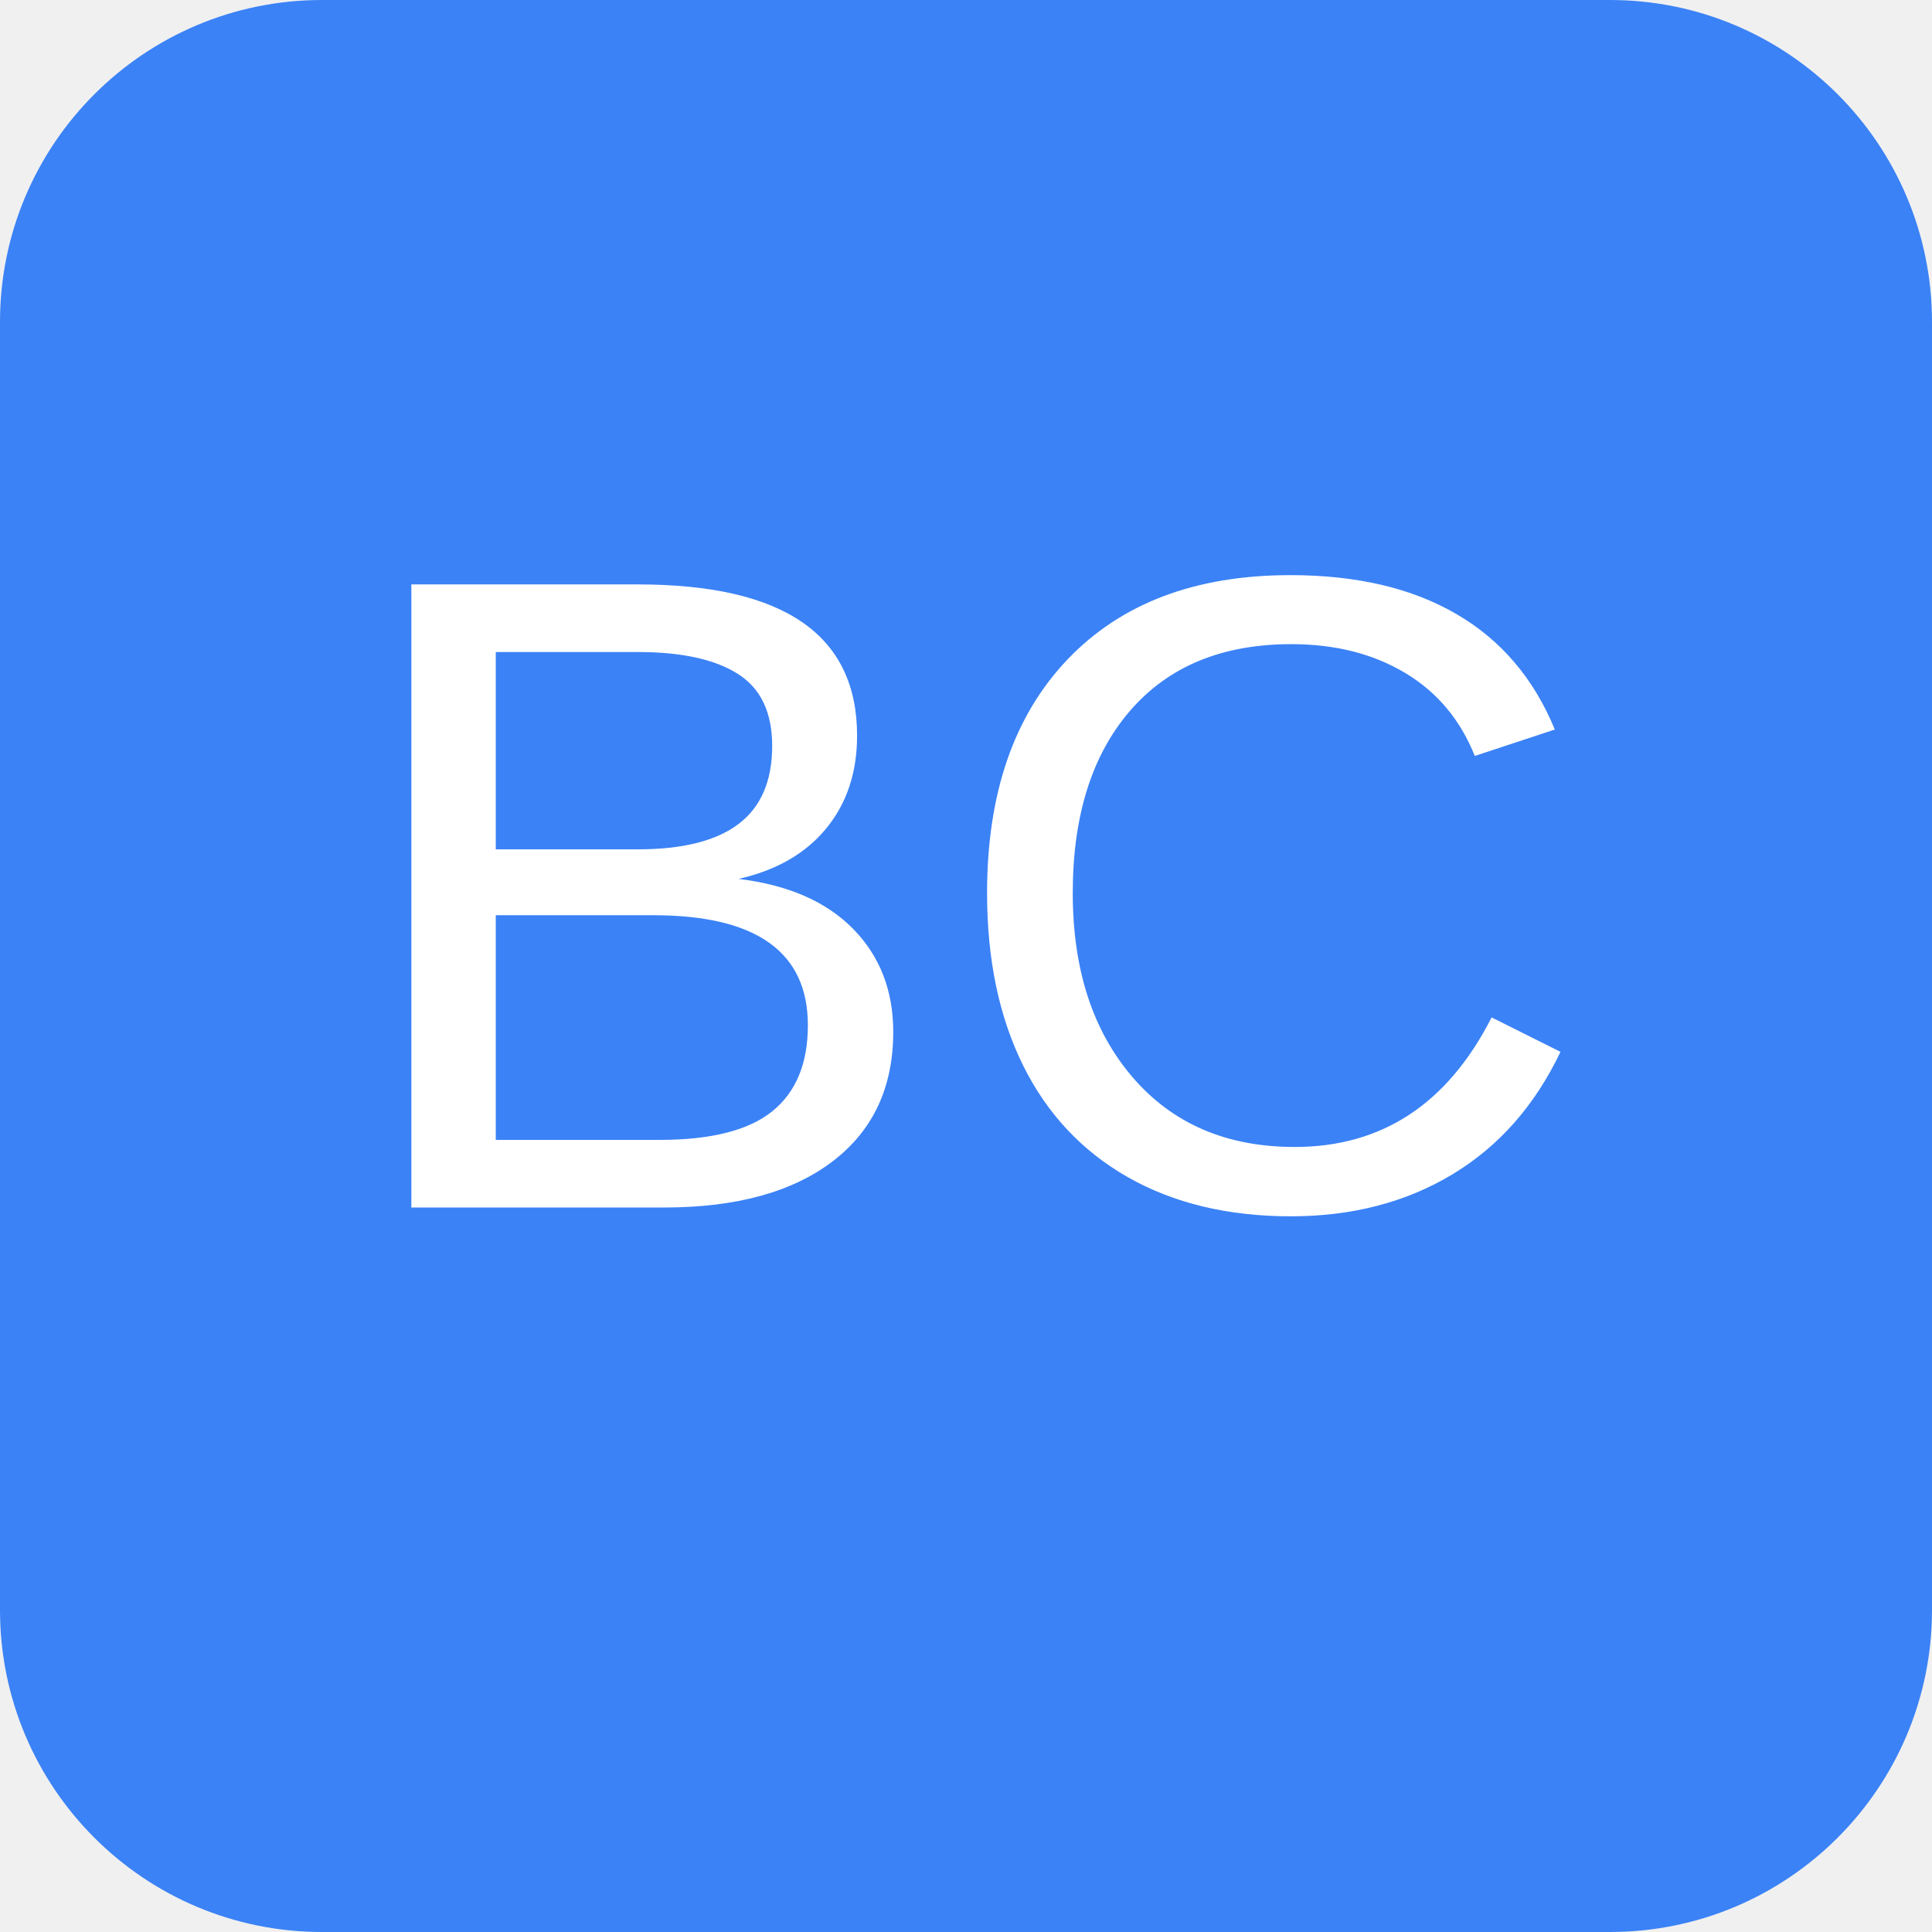
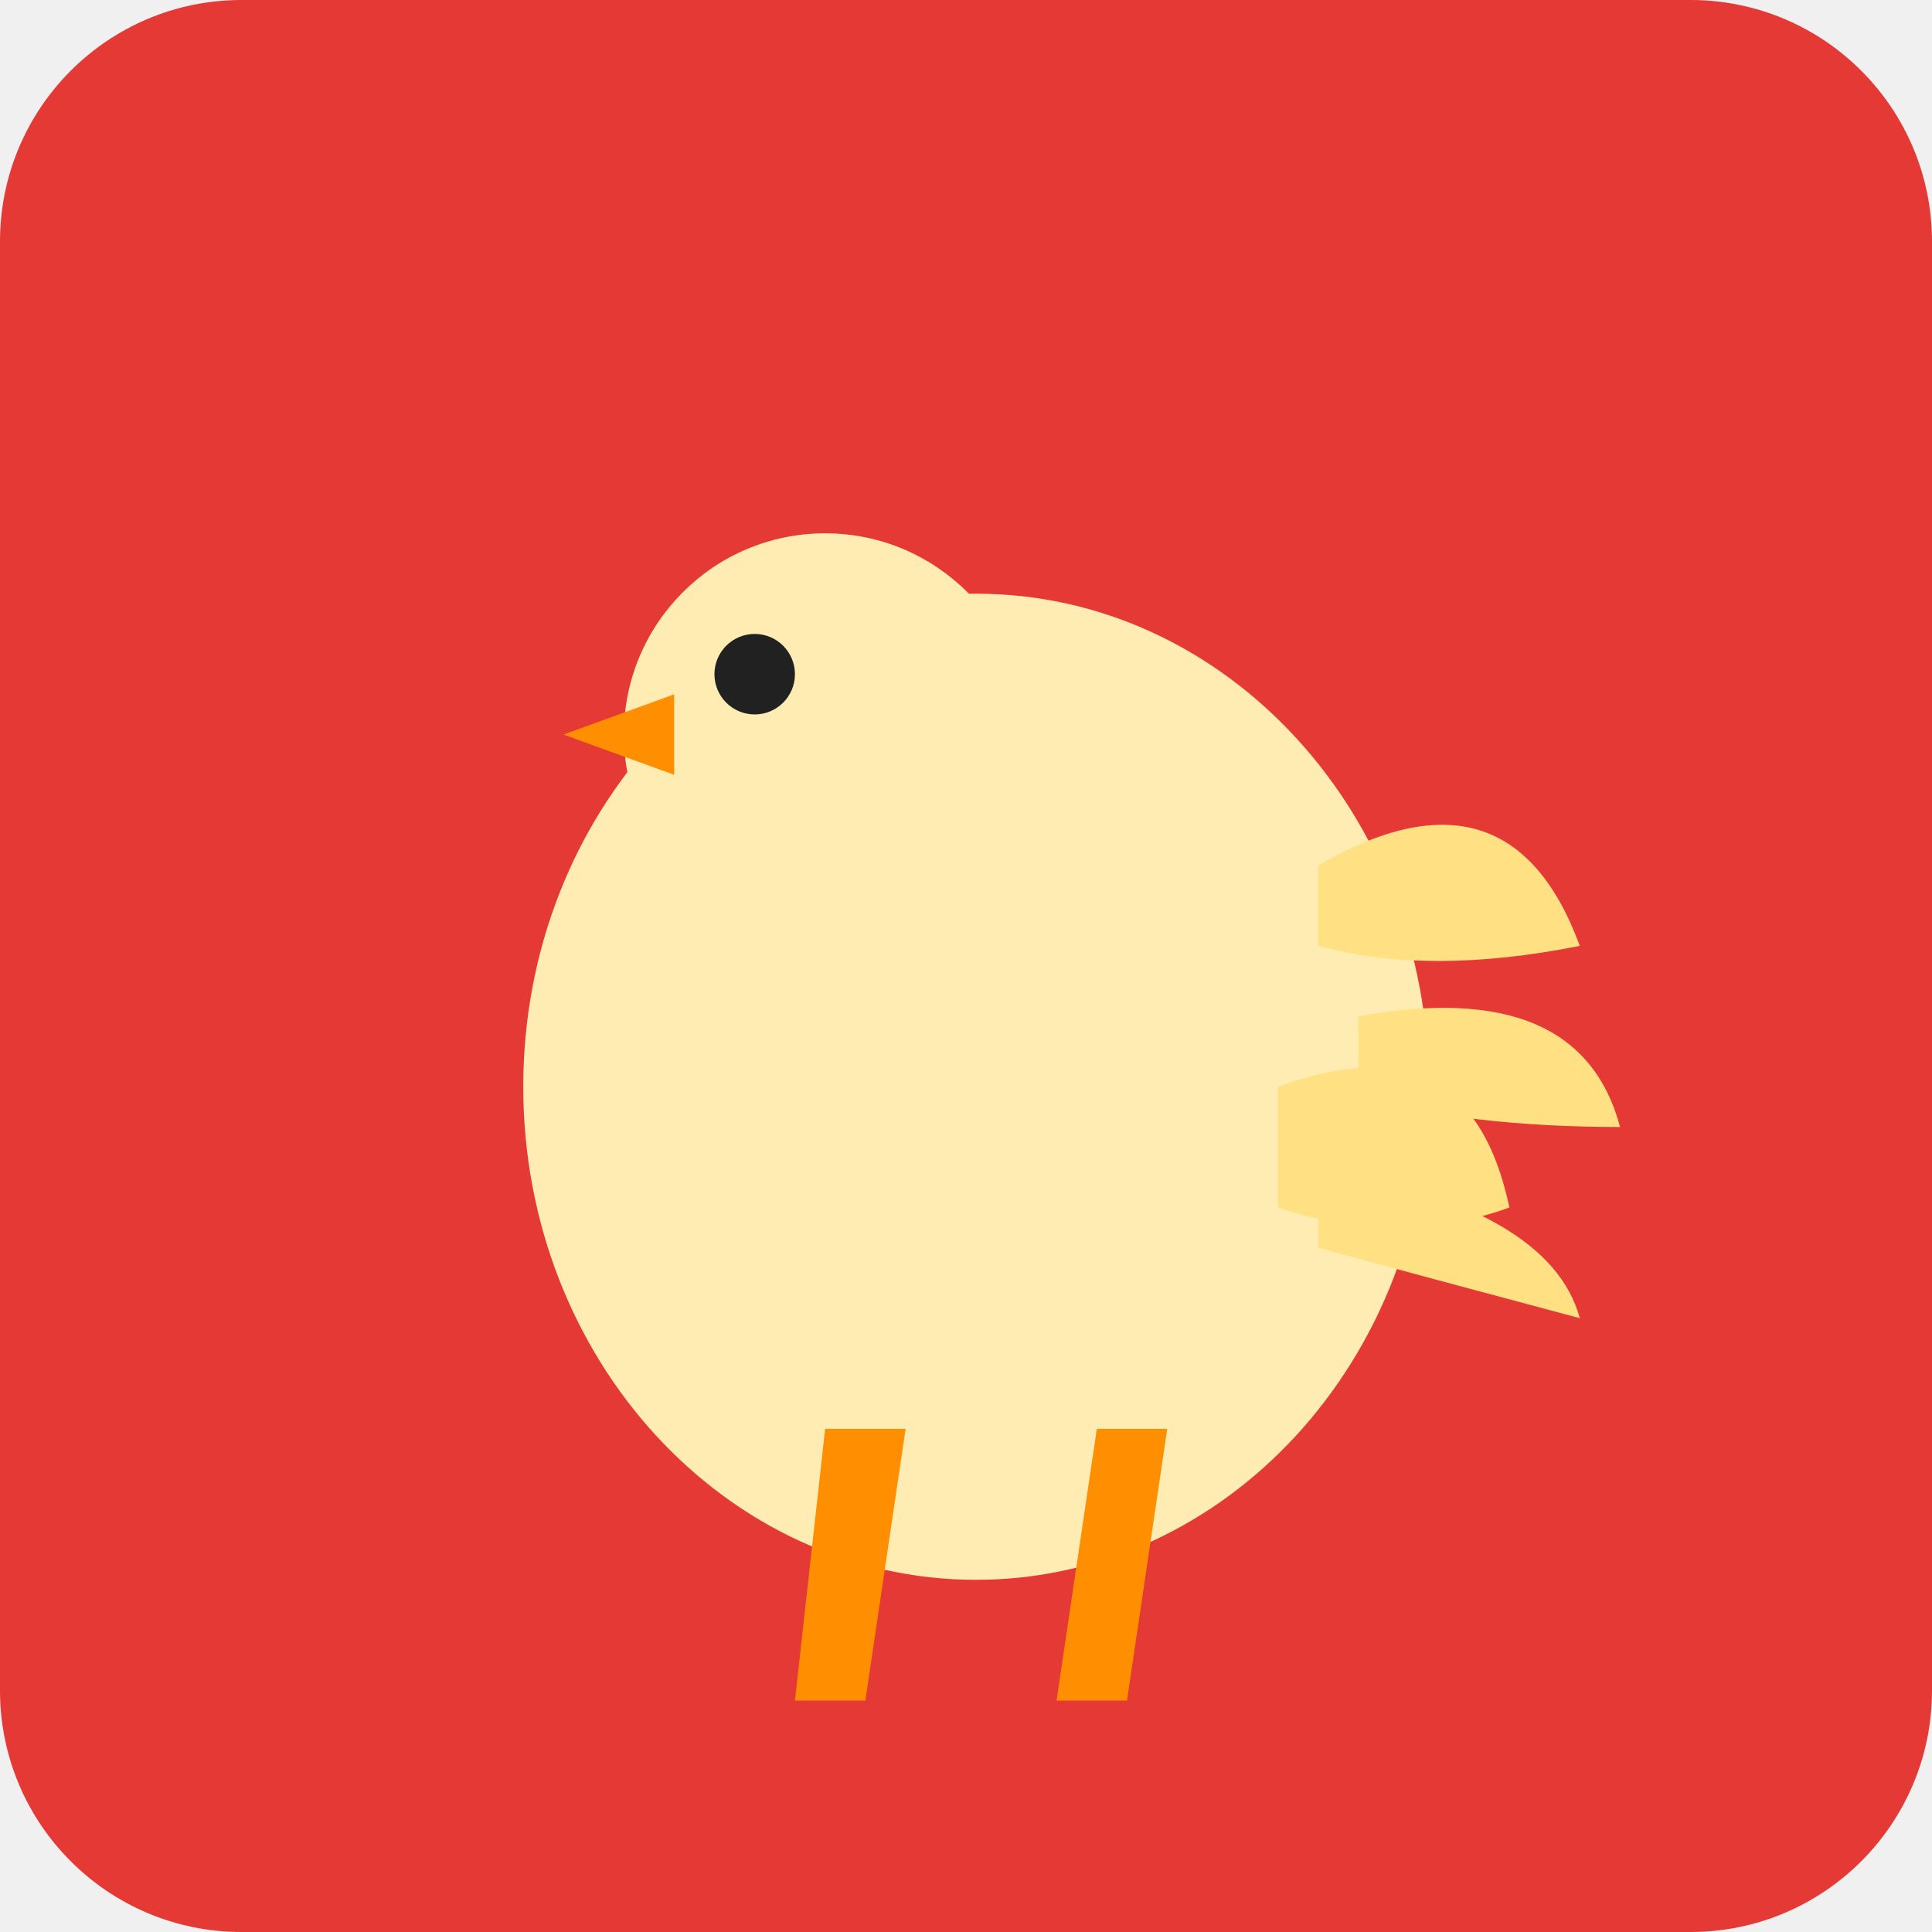
- <svg xmlns="http://www.w3.org/2000/svg" width="192" height="192" viewBox="0 0 192 192">
-   <rect width="192" height="192" fill="#3b82f6" rx="32" ry="32" />
-   <text x="96" y="120" font-family="Arial" font-size="90" text-anchor="middle" fill="white">BC</text>
+ <svg xmlns="http://www.w3.org/2000/svg" viewBox="0 0 192 192" width="192" height="192">
+   <rect width="192" height="192" fill="#E53935" rx="24" ry="24" />
+   <ellipse cx="97" cy="108" rx="45" ry="49" fill="#FFECB3" />
+   <path d="M127 108 Q 146 101 150 120 Q 139 124 127 120 Z" fill="#FFE082" />
+   <circle cx="82" cy="73" r="20" fill="#FFECB3" />
+   <circle cx="75" cy="67" r="4" fill="#212121" />
+   <path d="M67 69 L 56 73 L 67 77 Z" fill="#FF8F00" />
+   <path d="M79 51 Q 82 45 86 47 Q 90 43 94 45 Q 97 41 101 45 Q 105 41 109 49 Q 94 52 79 51 Z" fill="#E53935" />
+   <path d="M82 142 L 79 169 L 86 169 L 90 142 Z" fill="#FF8F00" />
+   <path d="M109 142 L 105 169 L 112 169 L 116 142 Z" fill="#FF8F00" />
+   <path d="M131 86 Q 150 75 157 94 Q 142 97 131 94 Z" fill="#FFE082" />
+   <path d="M135 101 Q 157 97 161 112 Q 146 112 135 109 Z" fill="#FFE082" />
+   <path d="M131 116 Q 154 120 157 131 Q 142 127 131 124 Z" fill="#FFE082" />
</svg>
